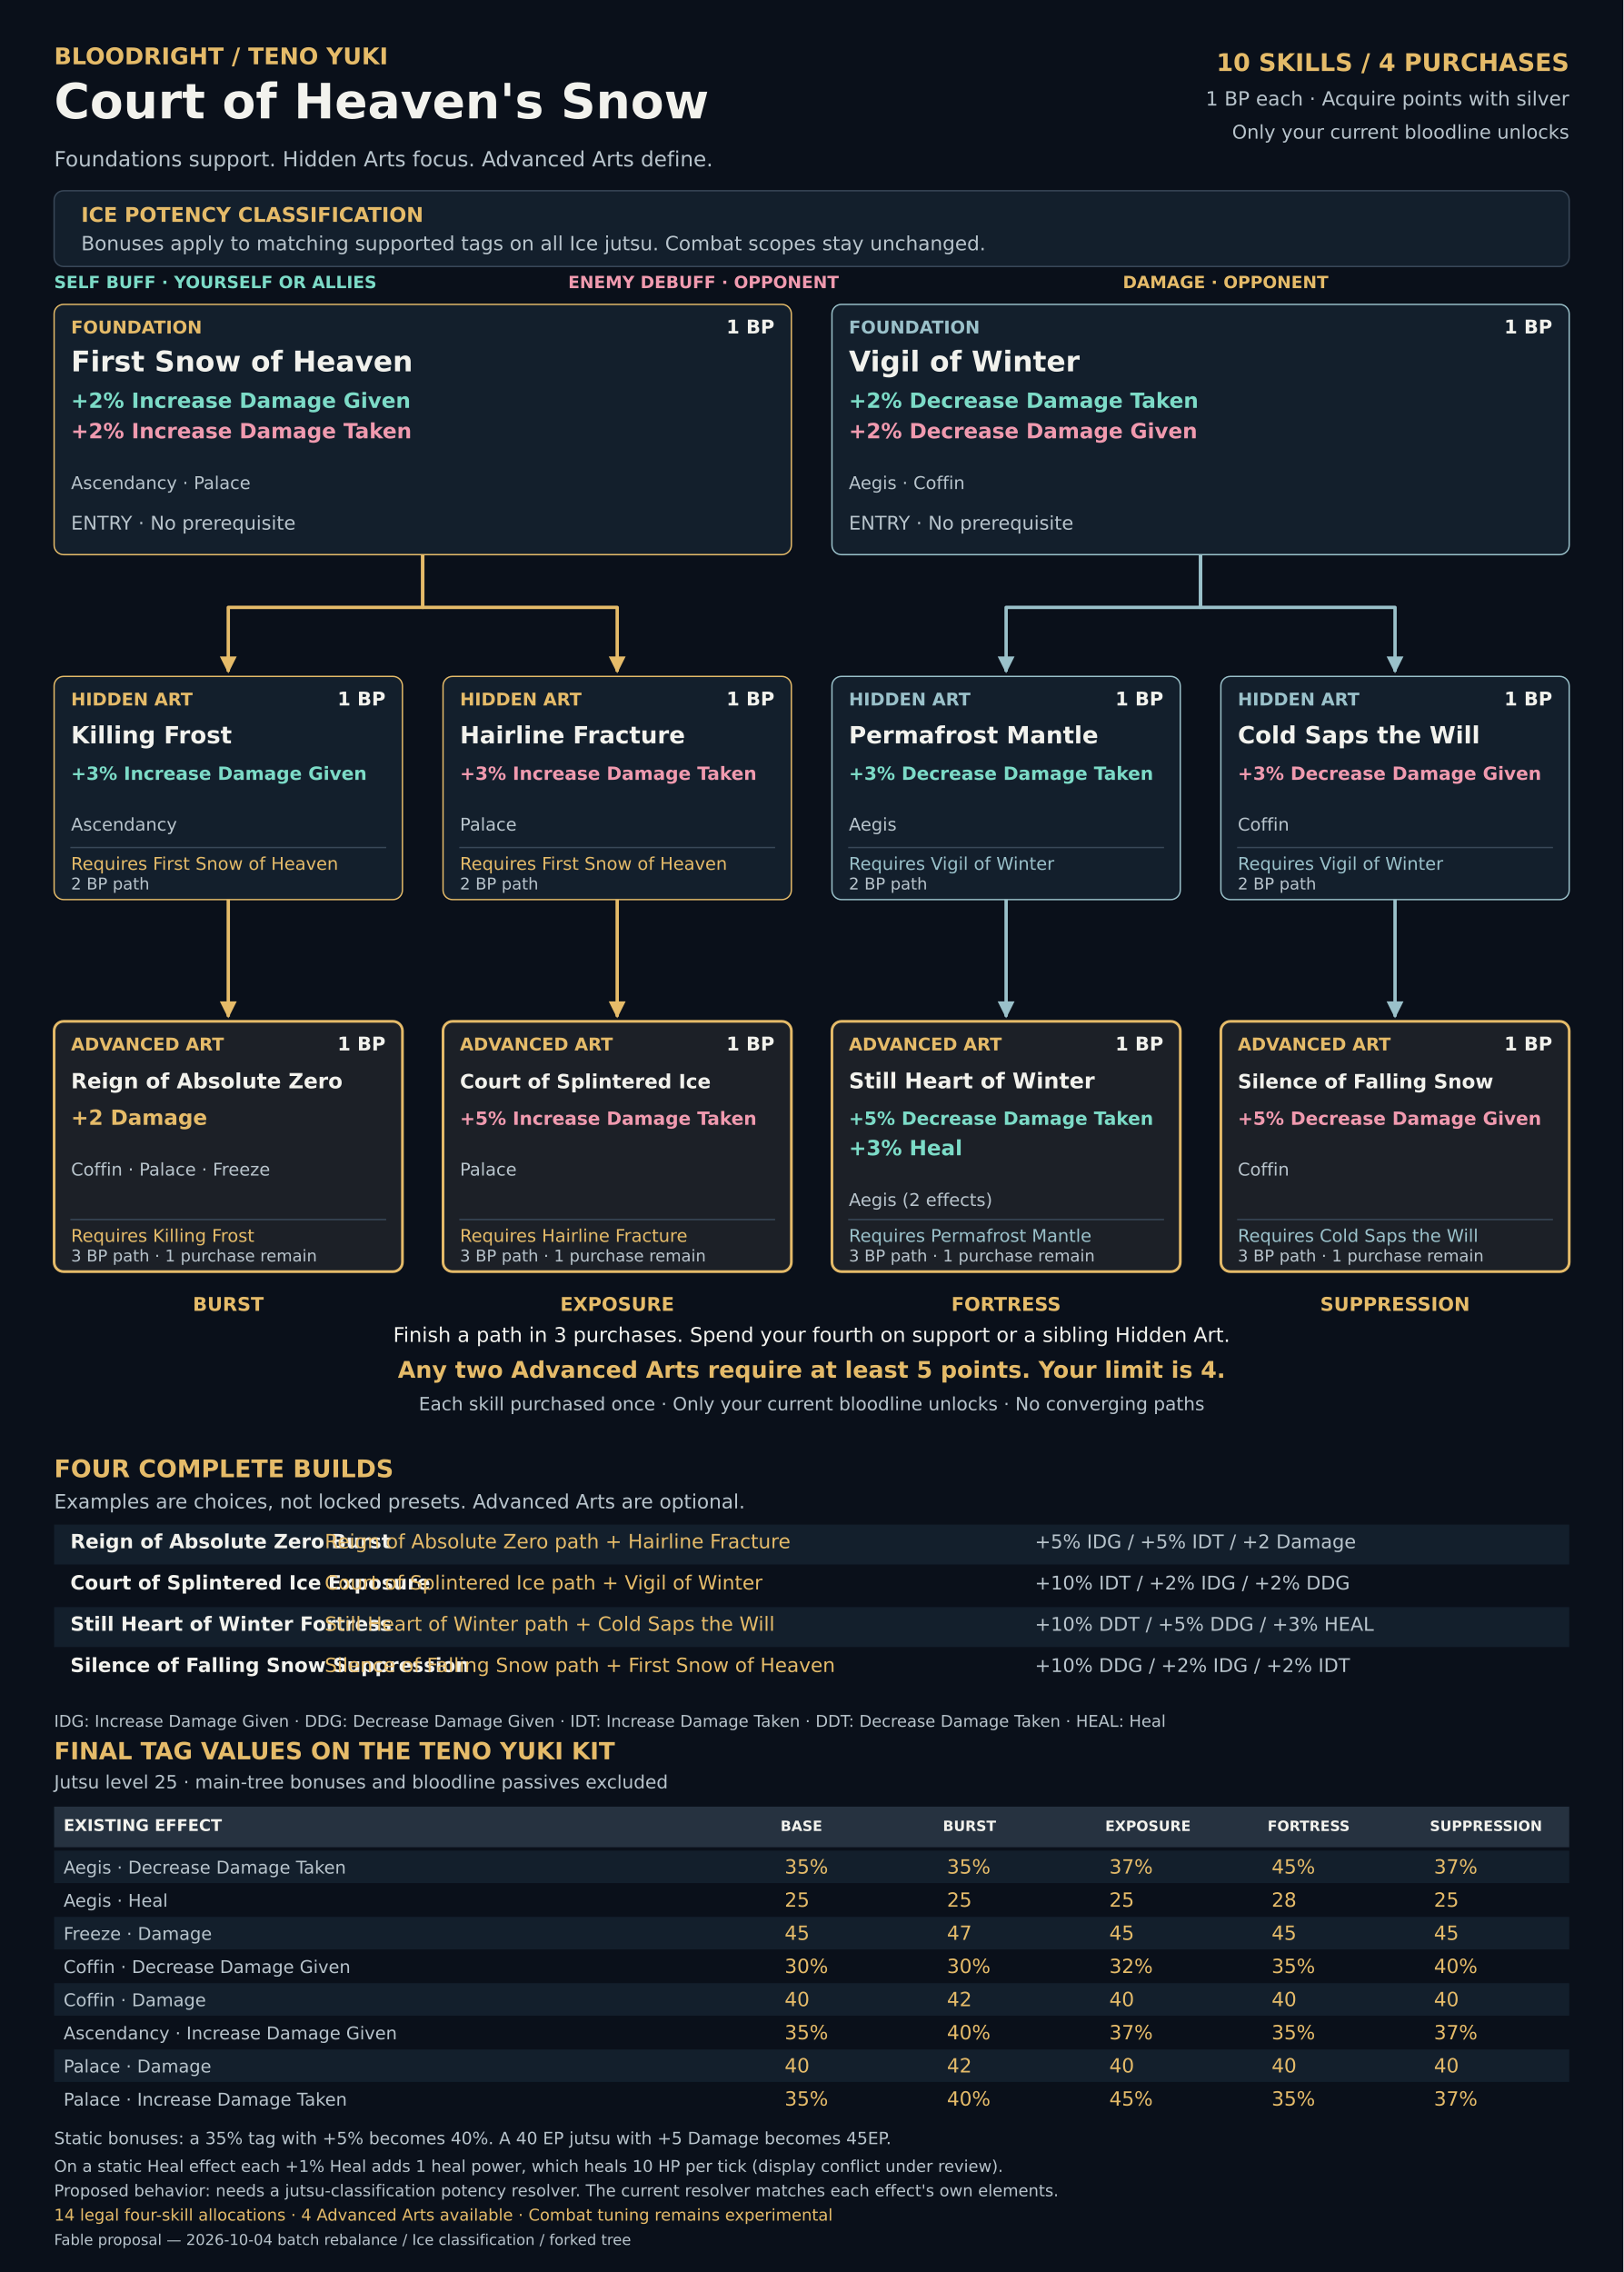
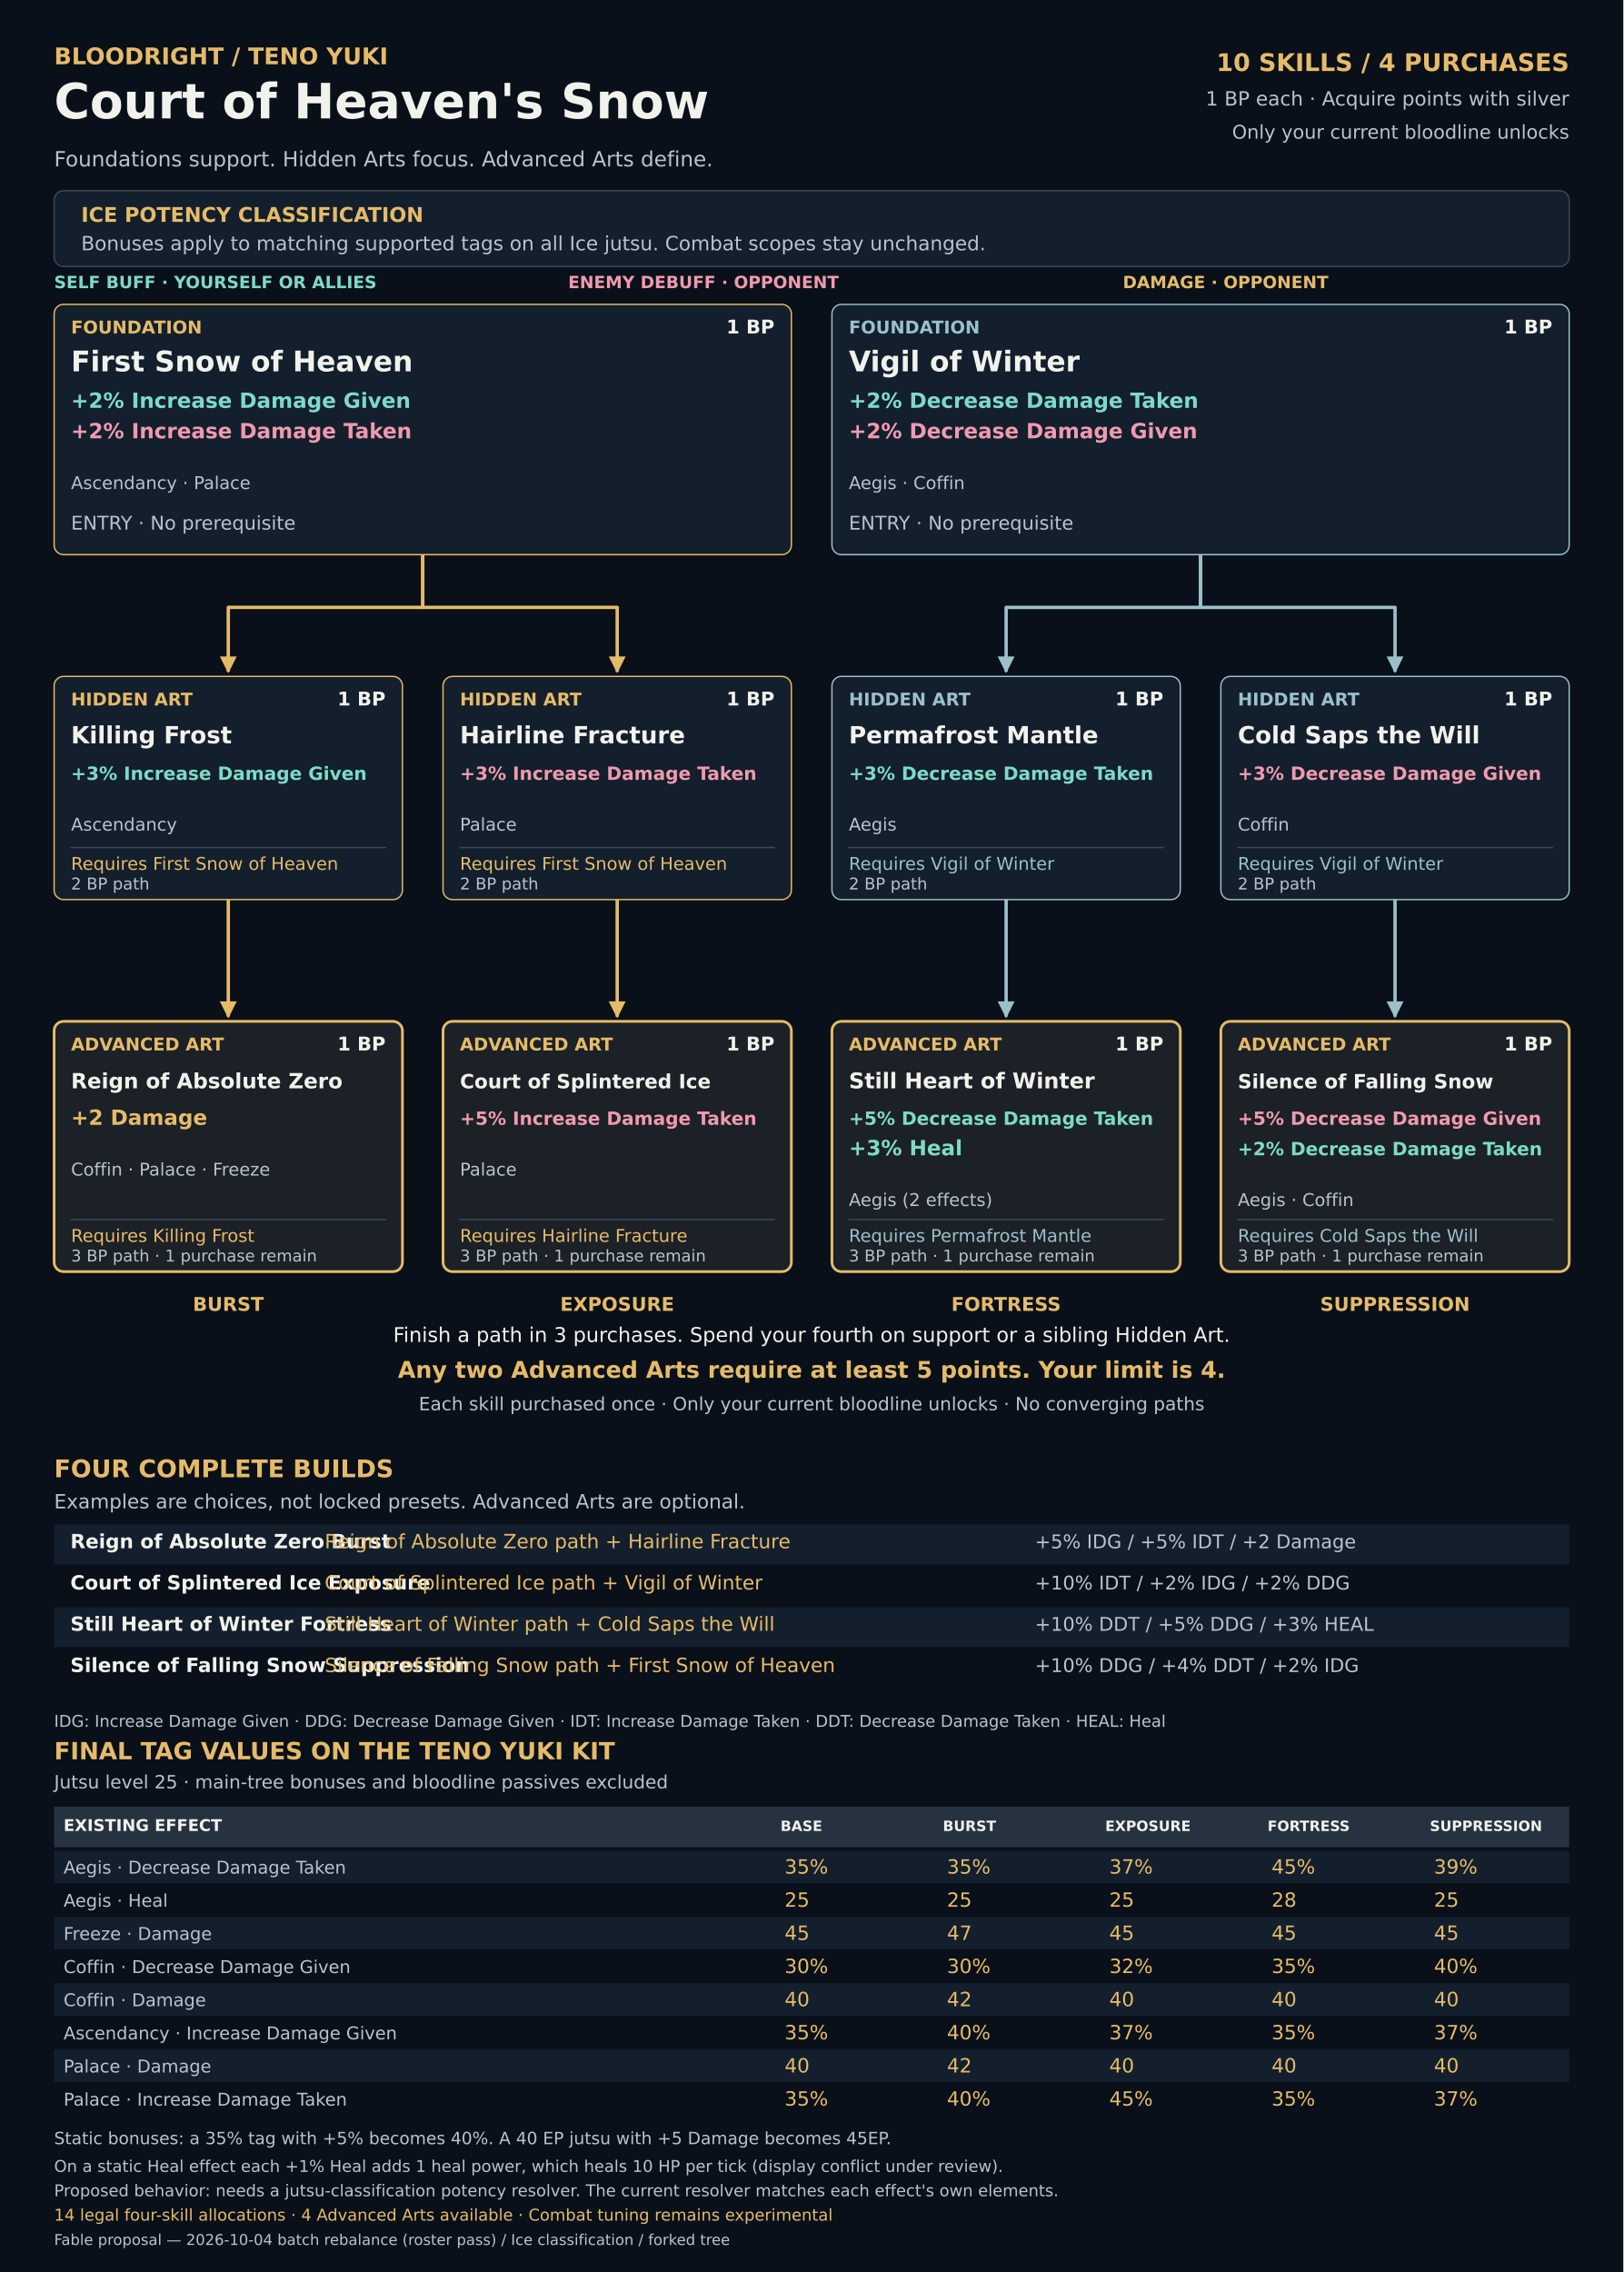
<svg xmlns="http://www.w3.org/2000/svg" width="2400" height="3359" viewBox="0 0 2400 3359" role="img" aria-labelledby="title desc">
  <defs>
    <marker id="arrow-0" viewBox="0 0 10 10" refX="9" refY="5" markerWidth="5" markerHeight="5" orient="auto">
      <path d="M0 0L10 5L0 10Z" fill="#e5bb69" />
    </marker>
    <marker id="arrow-1" viewBox="0 0 10 10" refX="9" refY="5" markerWidth="5" markerHeight="5" orient="auto">
      <path d="M0 0L10 5L0 10Z" fill="#9ac1ca" />
    </marker>
    <marker id="arrow-2" viewBox="0 0 10 10" refX="9" refY="5" markerWidth="5" markerHeight="5" orient="auto">
      <path d="M0 0L10 5L0 10Z" fill="#b8d98d" />
    </marker>
    <marker id="arrow-3" viewBox="0 0 10 10" refX="9" refY="5" markerWidth="5" markerHeight="5" orient="auto">
      <path d="M0 0L10 5L0 10Z" fill="#d9a6e0" />
    </marker>
  </defs>
  <g font-family="DejaVu Sans, sans-serif">
    <rect x="0" y="0" width="2400" height="3359" rx="0" fill="#0a101a" />
    <text x="80" y="95" font-size="34" font-weight="700" fill="#e5bb69" text-anchor="start">BLOODRIGHT / TENO YUKI</text>
    <text x="80" y="175" font-size="72" font-weight="700" fill="#f2f2ed" text-anchor="start">Court of Heaven's Snow</text>
    <text x="80" y="246" font-size="31" font-weight="400" fill="#b8c4cc" text-anchor="start">Foundations support. Hidden Arts focus. Advanced Arts define.</text>
    <text x="2320" y="105" font-size="36" font-weight="700" fill="#e5bb69" text-anchor="end">10 SKILLS  /  4 PURCHASES</text>
    <text x="2320" y="156" font-size="29" font-weight="400" fill="#b8c4cc" text-anchor="end">1 BP each · Acquire points with silver</text>
    <text x="2320" y="205" font-size="28" font-weight="400" fill="#b8c4cc" text-anchor="end">Only your current bloodline unlocks</text>
    <rect x="80" y="282" width="2240" height="112" rx="14" fill="#131f2c" stroke="#394858" stroke-width="2" />
    <text x="120" y="328" font-size="30" font-weight="700" fill="#e5bb69" text-anchor="start">ICE POTENCY CLASSIFICATION</text>
    <text x="120" y="370" font-size="29" font-weight="400" fill="#b8c4cc" text-anchor="start">Bonuses apply to matching supported tags on all Ice jutsu. Combat scopes stay unchanged.</text>
    <text x="80" y="426" font-size="25" font-weight="700" fill="#7cdbc7" text-anchor="start">SELF BUFF · YOURSELF OR ALLIES</text>
    <text x="840" y="426" font-size="25" font-weight="700" fill="#f09aaf" text-anchor="start">ENEMY DEBUFF · OPPONENT</text>
    <text x="1660" y="426" font-size="25" font-weight="700" fill="#e5bb69" text-anchor="start">DAMAGE · OPPONENT</text>
    <path id="edge-02-03" data-from="02" data-to="03" d="M337.5 1330 V1503" fill="none" stroke="#e5bb69" stroke-width="5" stroke-linejoin="round" marker-end="url(#arrow-0)" />
    <path id="edge-04-05" data-from="04" data-to="05" d="M912.5 1330 V1503" fill="none" stroke="#e5bb69" stroke-width="5" stroke-linejoin="round" marker-end="url(#arrow-0)" />
    <path id="edge-01-02" data-from="01" data-to="02" d="M625 820 V898 H337.5 V993" fill="none" stroke="#e5bb69" stroke-width="5" stroke-linejoin="round" marker-end="url(#arrow-0)" />
    <path id="edge-01-04" data-from="01" data-to="04" d="M625 820 V898 H912.5 V993" fill="none" stroke="#e5bb69" stroke-width="5" stroke-linejoin="round" marker-end="url(#arrow-0)" />
    <path id="edge-07-08" data-from="07" data-to="08" d="M1487.5 1330 V1503" fill="none" stroke="#9ac1ca" stroke-width="5" stroke-linejoin="round" marker-end="url(#arrow-1)" />
    <path id="edge-09-10" data-from="09" data-to="10" d="M2062.5 1330 V1503" fill="none" stroke="#9ac1ca" stroke-width="5" stroke-linejoin="round" marker-end="url(#arrow-1)" />
    <path id="edge-06-07" data-from="06" data-to="07" d="M1775 820 V898 H1487.5 V993" fill="none" stroke="#9ac1ca" stroke-width="5" stroke-linejoin="round" marker-end="url(#arrow-1)" />
    <path id="edge-06-09" data-from="06" data-to="09" d="M1775 820 V898 H2062.5 V993" fill="none" stroke="#9ac1ca" stroke-width="5" stroke-linejoin="round" marker-end="url(#arrow-1)" />
    <g id="node-01" data-cost="1" data-prerequisites="" data-potency-classification="Ice">
      <rect x="80" y="450" width="1090" height="370" rx="14" fill="#131f2c" stroke="#e5bb69" stroke-width="2" />
      <text x="105.0" y="493" font-size="26" font-weight="700" fill="#e5bb69" text-anchor="start">FOUNDATION</text>
      <text x="1145.0" y="493" font-size="28" font-weight="700" fill="#f2f2ed" text-anchor="end">1 BP</text>
      <text x="105.0" y="549" font-size="42" font-weight="700" fill="#f2f2ed" text-anchor="start">First Snow of Heaven</text>
      <text x="105.0" y="603" font-size="31" font-weight="700" fill="#7cdbc7" text-anchor="start">+2% Increase Damage Given</text>
      <text x="105.0" y="648" font-size="31" font-weight="700" fill="#f09aaf" text-anchor="start">+2% Increase Damage Taken</text>
      <text x="105.0" y="723" font-size="26" font-weight="400" fill="#b8c4cc" text-anchor="start">Ascendancy · Palace</text>
      <text x="105.0" y="783" font-size="28" font-weight="400" fill="#b8c4cc" text-anchor="start">ENTRY · No prerequisite</text>
    </g>
    <g id="node-06" data-cost="1" data-prerequisites="" data-potency-classification="Ice">
      <rect x="1230" y="450" width="1090" height="370" rx="14" fill="#131f2c" stroke="#9ac1ca" stroke-width="2" />
      <text x="1255.0" y="493" font-size="26" font-weight="700" fill="#9ac1ca" text-anchor="start">FOUNDATION</text>
      <text x="2295.0" y="493" font-size="28" font-weight="700" fill="#f2f2ed" text-anchor="end">1 BP</text>
      <text x="1255.0" y="549" font-size="42" font-weight="700" fill="#f2f2ed" text-anchor="start">Vigil of Winter</text>
      <text x="1255.0" y="603" font-size="31" font-weight="700" fill="#7cdbc7" text-anchor="start">+2% Decrease Damage Taken</text>
      <text x="1255.0" y="648" font-size="31" font-weight="700" fill="#f09aaf" text-anchor="start">+2% Decrease Damage Given</text>
      <text x="1255.0" y="723" font-size="26" font-weight="400" fill="#b8c4cc" text-anchor="start">Aegis · Coffin</text>
      <text x="1255.0" y="783" font-size="28" font-weight="400" fill="#b8c4cc" text-anchor="start">ENTRY · No prerequisite</text>
    </g>
    <g id="node-02" data-cost="1" data-prerequisites="01" data-potency-classification="Ice">
      <rect x="80" y="1000" width="515" height="330" rx="14" fill="#131f2c" stroke="#e5bb69" stroke-width="2" />
      <text x="105.0" y="1043" font-size="26" font-weight="700" fill="#e5bb69" text-anchor="start">HIDDEN ART</text>
      <text x="570.0" y="1043" font-size="28" font-weight="700" fill="#f2f2ed" text-anchor="end">1 BP</text>
      <text x="105.0" y="1099" font-size="35" font-weight="700" fill="#f2f2ed" text-anchor="start">Killing Frost</text>
      <text x="105.0" y="1153" font-size="27" font-weight="700" fill="#7cdbc7" text-anchor="start">+3% Increase Damage Given</text>
      <text x="105.0" y="1228" font-size="26" font-weight="400" fill="#b8c4cc" text-anchor="start">Ascendancy</text>
      <path d="M104 1253 L571 1253" fill="none" stroke="#394858" stroke-width="2" />
      <text x="105.0" y="1286" font-size="26" font-weight="400" fill="#e5bb69" text-anchor="start">Requires First Snow of Heaven</text>
      <text x="105.0" y="1315" font-size="24" font-weight="400" fill="#b8c4cc" text-anchor="start">2 BP path</text>
    </g>
    <g id="node-04" data-cost="1" data-prerequisites="01" data-potency-classification="Ice">
      <rect x="655" y="1000" width="515" height="330" rx="14" fill="#131f2c" stroke="#e5bb69" stroke-width="2" />
      <text x="680.0" y="1043" font-size="26" font-weight="700" fill="#e5bb69" text-anchor="start">HIDDEN ART</text>
      <text x="1145.0" y="1043" font-size="28" font-weight="700" fill="#f2f2ed" text-anchor="end">1 BP</text>
      <text x="680.0" y="1099" font-size="35" font-weight="700" fill="#f2f2ed" text-anchor="start">Hairline Fracture</text>
      <text x="680.0" y="1153" font-size="27" font-weight="700" fill="#f09aaf" text-anchor="start">+3% Increase Damage Taken</text>
      <text x="680.0" y="1228" font-size="26" font-weight="400" fill="#b8c4cc" text-anchor="start">Palace</text>
      <path d="M679 1253 L1146 1253" fill="none" stroke="#394858" stroke-width="2" />
      <text x="680.0" y="1286" font-size="26" font-weight="400" fill="#e5bb69" text-anchor="start">Requires First Snow of Heaven</text>
      <text x="680.0" y="1315" font-size="24" font-weight="400" fill="#b8c4cc" text-anchor="start">2 BP path</text>
    </g>
    <g id="node-07" data-cost="1" data-prerequisites="06" data-potency-classification="Ice">
      <rect x="1230" y="1000" width="515" height="330" rx="14" fill="#131f2c" stroke="#9ac1ca" stroke-width="2" />
      <text x="1255.0" y="1043" font-size="26" font-weight="700" fill="#9ac1ca" text-anchor="start">HIDDEN ART</text>
      <text x="1720.0" y="1043" font-size="28" font-weight="700" fill="#f2f2ed" text-anchor="end">1 BP</text>
      <text x="1255.0" y="1099" font-size="35" font-weight="700" fill="#f2f2ed" text-anchor="start">Permafrost Mantle</text>
      <text x="1255.0" y="1153" font-size="27" font-weight="700" fill="#7cdbc7" text-anchor="start">+3% Decrease Damage Taken</text>
      <text x="1255.0" y="1228" font-size="26" font-weight="400" fill="#b8c4cc" text-anchor="start">Aegis</text>
      <path d="M1254 1253 L1721 1253" fill="none" stroke="#394858" stroke-width="2" />
      <text x="1255.0" y="1286" font-size="26" font-weight="400" fill="#9ac1ca" text-anchor="start">Requires Vigil of Winter</text>
      <text x="1255.0" y="1315" font-size="24" font-weight="400" fill="#b8c4cc" text-anchor="start">2 BP path</text>
    </g>
    <g id="node-09" data-cost="1" data-prerequisites="06" data-potency-classification="Ice">
      <rect x="1805" y="1000" width="515" height="330" rx="14" fill="#131f2c" stroke="#9ac1ca" stroke-width="2" />
      <text x="1830.0" y="1043" font-size="26" font-weight="700" fill="#9ac1ca" text-anchor="start">HIDDEN ART</text>
      <text x="2295.0" y="1043" font-size="28" font-weight="700" fill="#f2f2ed" text-anchor="end">1 BP</text>
      <text x="1830.0" y="1099" font-size="35" font-weight="700" fill="#f2f2ed" text-anchor="start">Cold Saps the Will</text>
      <text x="1830.0" y="1153" font-size="27" font-weight="700" fill="#f09aaf" text-anchor="start">+3% Decrease Damage Given</text>
      <text x="1830.0" y="1228" font-size="26" font-weight="400" fill="#b8c4cc" text-anchor="start">Coffin</text>
      <path d="M1829 1253 L2296 1253" fill="none" stroke="#394858" stroke-width="2" />
      <text x="1830.0" y="1286" font-size="26" font-weight="400" fill="#9ac1ca" text-anchor="start">Requires Vigil of Winter</text>
      <text x="1830.0" y="1315" font-size="24" font-weight="400" fill="#b8c4cc" text-anchor="start">2 BP path</text>
    </g>
    <g id="node-03" data-cost="1" data-prerequisites="02" data-potency-classification="Ice">
      <rect x="80" y="1510" width="515" height="370" rx="14" fill="#1c2027" stroke="#e5bb69" stroke-width="4" />
      <text x="105.0" y="1553" font-size="26" font-weight="700" fill="#e5bb69" text-anchor="start">ADVANCED ART</text>
      <text x="570.0" y="1553" font-size="28" font-weight="700" fill="#f2f2ed" text-anchor="end">1 BP</text>
      <text x="105.0" y="1609" font-size="31" font-weight="700" fill="#f2f2ed" text-anchor="start">Reign of Absolute Zero</text>
      <text x="105.0" y="1663" font-size="31" font-weight="700" fill="#e5bb69" text-anchor="start">+2 Damage</text>
      <text x="105.0" y="1738" font-size="26" font-weight="400" fill="#b8c4cc" text-anchor="start">Coffin · Palace · Freeze</text>
      <path d="M104 1803 L571 1803" fill="none" stroke="#394858" stroke-width="2" />
      <text x="105.0" y="1836" font-size="26" font-weight="400" fill="#e5bb69" text-anchor="start">Requires Killing Frost</text>
      <text x="105.0" y="1865" font-size="24" font-weight="400" fill="#b8c4cc" text-anchor="start">3 BP path · 1 purchase remain</text>
    </g>
    <g id="node-05" data-cost="1" data-prerequisites="04" data-potency-classification="Ice">
      <rect x="655" y="1510" width="515" height="370" rx="14" fill="#1c2027" stroke="#e5bb69" stroke-width="4" />
      <text x="680.0" y="1553" font-size="26" font-weight="700" fill="#e5bb69" text-anchor="start">ADVANCED ART</text>
      <text x="1145.0" y="1553" font-size="28" font-weight="700" fill="#f2f2ed" text-anchor="end">1 BP</text>
      <text x="680.0" y="1609" font-size="29" font-weight="700" fill="#f2f2ed" text-anchor="start">Court of Splintered Ice</text>
      <text x="680.0" y="1663" font-size="27" font-weight="700" fill="#f09aaf" text-anchor="start">+5% Increase Damage Taken</text>
      <text x="680.0" y="1738" font-size="26" font-weight="400" fill="#b8c4cc" text-anchor="start">Palace</text>
      <path d="M679 1803 L1146 1803" fill="none" stroke="#394858" stroke-width="2" />
      <text x="680.0" y="1836" font-size="26" font-weight="400" fill="#e5bb69" text-anchor="start">Requires Hairline Fracture</text>
      <text x="680.0" y="1865" font-size="24" font-weight="400" fill="#b8c4cc" text-anchor="start">3 BP path · 1 purchase remain</text>
    </g>
    <g id="node-08" data-cost="1" data-prerequisites="07" data-potency-classification="Ice">
      <rect x="1230" y="1510" width="515" height="370" rx="14" fill="#1c2027" stroke="#e5bb69" stroke-width="4" />
      <text x="1255.0" y="1553" font-size="26" font-weight="700" fill="#e5bb69" text-anchor="start">ADVANCED ART</text>
      <text x="1720.0" y="1553" font-size="28" font-weight="700" fill="#f2f2ed" text-anchor="end">1 BP</text>
      <text x="1255.0" y="1609" font-size="32" font-weight="700" fill="#f2f2ed" text-anchor="start">Still Heart of Winter</text>
      <text x="1255.0" y="1663" font-size="27" font-weight="700" fill="#7cdbc7" text-anchor="start">+5% Decrease Damage Taken</text>
      <text x="1255.0" y="1708" font-size="31" font-weight="700" fill="#7cdbc7" text-anchor="start">+3% Heal</text>
      <text x="1255.0" y="1783" font-size="26" font-weight="400" fill="#b8c4cc" text-anchor="start">Aegis (2 effects)</text>
      <path d="M1254 1803 L1721 1803" fill="none" stroke="#394858" stroke-width="2" />
      <text x="1255.0" y="1836" font-size="26" font-weight="400" fill="#9ac1ca" text-anchor="start">Requires Permafrost Mantle</text>
      <text x="1255.0" y="1865" font-size="24" font-weight="400" fill="#b8c4cc" text-anchor="start">3 BP path · 1 purchase remain</text>
    </g>
    <g id="node-10" data-cost="1" data-prerequisites="09" data-potency-classification="Ice">
      <rect x="1805" y="1510" width="515" height="370" rx="14" fill="#1c2027" stroke="#e5bb69" stroke-width="4" />
      <text x="1830.0" y="1553" font-size="26" font-weight="700" fill="#e5bb69" text-anchor="start">ADVANCED ART</text>
      <text x="2295.0" y="1553" font-size="28" font-weight="700" fill="#f2f2ed" text-anchor="end">1 BP</text>
      <text x="1830.0" y="1609" font-size="29" font-weight="700" fill="#f2f2ed" text-anchor="start">Silence of Falling Snow</text>
      <text x="1830.0" y="1663" font-size="27" font-weight="700" fill="#f09aaf" text-anchor="start">+5% Decrease Damage Given</text>
-       <text x="1830.0" y="1738" font-size="26" font-weight="400" fill="#b8c4cc" text-anchor="start">Coffin</text>
+       <text x="1830.0" y="1708" font-size="27" font-weight="700" fill="#7cdbc7" text-anchor="start">+2% Decrease Damage Taken</text>
+       <text x="1830.0" y="1783" font-size="26" font-weight="400" fill="#b8c4cc" text-anchor="start">Aegis · Coffin</text>
      <path d="M1829 1803 L2296 1803" fill="none" stroke="#394858" stroke-width="2" />
      <text x="1830.0" y="1836" font-size="26" font-weight="400" fill="#9ac1ca" text-anchor="start">Requires Cold Saps the Will</text>
      <text x="1830.0" y="1865" font-size="24" font-weight="400" fill="#b8c4cc" text-anchor="start">3 BP path · 1 purchase remain</text>
    </g>
    <text x="337.5" y="1938" font-size="28" font-weight="700" fill="#e5bb69" text-anchor="middle">BURST</text>
    <text x="912.5" y="1938" font-size="28" font-weight="700" fill="#e5bb69" text-anchor="middle">EXPOSURE</text>
    <text x="1487.5" y="1938" font-size="28" font-weight="700" fill="#e5bb69" text-anchor="middle">FORTRESS</text>
    <text x="2062.5" y="1938" font-size="28" font-weight="700" fill="#e5bb69" text-anchor="middle">SUPPRESSION</text>
    <text x="1200.0" y="1984" font-size="30" font-weight="400" fill="#f2f2ed" text-anchor="middle">Finish a path in 3 purchases. Spend your fourth on support or a sibling Hidden Art.</text>
    <text x="1200.0" y="2037" font-size="34" font-weight="700" fill="#e5bb69" text-anchor="middle">Any two Advanced Arts require at least 5 points. Your limit is 4.</text>
    <text x="1200.0" y="2085" font-size="27" font-weight="400" fill="#b8c4cc" text-anchor="middle">Each skill purchased once · Only your current bloodline unlocks · No converging paths</text>
    <text x="80" y="2184" font-size="36" font-weight="700" fill="#e5bb69" text-anchor="start">FOUR COMPLETE BUILDS</text>
    <text x="80" y="2230" font-size="29" font-weight="400" fill="#b8c4cc" text-anchor="start">Examples are choices, not locked presets. Advanced Arts are optional.</text>
    <rect x="80" y="2254" width="2240" height="59" rx="0" fill="#131f2c" />
    <text x="104" y="2289" font-size="29" font-weight="700" fill="#f2f2ed" text-anchor="start">Reign of Absolute Zero Burst</text>
    <text x="480" y="2289" font-size="29" font-weight="400" fill="#e5bb69" text-anchor="start">Reign of Absolute Zero path + Hairline Fracture</text>
    <text x="1530" y="2289" font-size="28" font-weight="400" fill="#b8c4cc" text-anchor="start">+5% IDG / +5% IDT / +2 Damage</text>
    <rect x="80" y="2315" width="2240" height="59" rx="0" fill="#0a101a" />
    <text x="104" y="2350" font-size="29" font-weight="700" fill="#f2f2ed" text-anchor="start">Court of Splintered Ice Exposure</text>
    <text x="480" y="2350" font-size="29" font-weight="400" fill="#e5bb69" text-anchor="start">Court of Splintered Ice path + Vigil of Winter</text>
    <text x="1530" y="2350" font-size="28" font-weight="400" fill="#b8c4cc" text-anchor="start">+10% IDT / +2% IDG / +2% DDG</text>
    <rect x="80" y="2376" width="2240" height="59" rx="0" fill="#131f2c" />
    <text x="104" y="2411" font-size="29" font-weight="700" fill="#f2f2ed" text-anchor="start">Still Heart of Winter Fortress</text>
    <text x="480" y="2411" font-size="29" font-weight="400" fill="#e5bb69" text-anchor="start">Still Heart of Winter path + Cold Saps the Will</text>
    <text x="1530" y="2411" font-size="28" font-weight="400" fill="#b8c4cc" text-anchor="start">+10% DDT / +5% DDG / +3% HEAL</text>
    <rect x="80" y="2437" width="2240" height="59" rx="0" fill="#0a101a" />
    <text x="104" y="2472" font-size="29" font-weight="700" fill="#f2f2ed" text-anchor="start">Silence of Falling Snow Suppression</text>
    <text x="480" y="2472" font-size="29" font-weight="400" fill="#e5bb69" text-anchor="start">Silence of Falling Snow path + First Snow of Heaven</text>
-     <text x="1530" y="2472" font-size="28" font-weight="400" fill="#b8c4cc" text-anchor="start">+10% DDG / +2% IDG / +2% IDT</text>
+     <text x="1530" y="2472" font-size="28" font-weight="400" fill="#b8c4cc" text-anchor="start">+10% DDG / +4% DDT / +2% IDG</text>
    <text x="80" y="2553" font-size="24" font-weight="400" fill="#b8c4cc" text-anchor="start">IDG: Increase Damage Given · DDG: Decrease Damage Given · IDT: Increase Damage Taken · DDT: Decrease Damage Taken · HEAL: Heal</text>
    <text x="80" y="2601" font-size="35" font-weight="700" fill="#e5bb69" text-anchor="start">FINAL TAG VALUES ON THE TENO YUKI KIT</text>
    <text x="80" y="2644" font-size="27" font-weight="400" fill="#b8c4cc" text-anchor="start">Jutsu level 25 · main-tree bonuses and bloodline passives excluded</text>
    <rect x="80" y="2671" width="2240" height="60" rx="0" fill="#263240" />
    <text x="94" y="2707" font-size="24" font-weight="700" fill="#f2f2ed" text-anchor="start">EXISTING EFFECT</text>
    <text x="1154.0" y="2707" font-size="21" font-weight="700" fill="#f2f2ed" text-anchor="start">BASE</text>
    <text x="1394.0" y="2707" font-size="21" font-weight="700" fill="#f2f2ed" text-anchor="start">BURST</text>
    <text x="1634.0" y="2707" font-size="21" font-weight="700" fill="#f2f2ed" text-anchor="start">EXPOSURE</text>
    <text x="1874.0" y="2707" font-size="21" font-weight="700" fill="#f2f2ed" text-anchor="start">FORTRESS</text>
    <text x="2114.0" y="2707" font-size="21" font-weight="700" fill="#f2f2ed" text-anchor="start">SUPPRESSION</text>
    <rect x="80" y="2736" width="2240" height="48" rx="0" fill="#131f2c" />
    <text x="94" y="2770" font-size="26" font-weight="400" fill="#b8c4cc" text-anchor="start">Aegis · Decrease Damage Taken</text>
    <text x="1160.0" y="2770" font-size="29" font-weight="400" fill="#e5bb69" text-anchor="start">35%</text>
    <text x="1400.0" y="2770" font-size="29" font-weight="400" fill="#e5bb69" text-anchor="start">35%</text>
    <text x="1640.0" y="2770" font-size="29" font-weight="400" fill="#e5bb69" text-anchor="start">37%</text>
    <text x="1880.0" y="2770" font-size="29" font-weight="400" fill="#e5bb69" text-anchor="start">45%</text>
-     <text x="2120.0" y="2770" font-size="29" font-weight="400" fill="#e5bb69" text-anchor="start">37%</text>
+     <text x="2120.0" y="2770" font-size="29" font-weight="400" fill="#e5bb69" text-anchor="start">39%</text>
    <text x="94" y="2819" font-size="26" font-weight="400" fill="#b8c4cc" text-anchor="start">Aegis · Heal</text>
    <text x="1160.0" y="2819" font-size="29" font-weight="400" fill="#e5bb69" text-anchor="start">25</text>
    <text x="1400.0" y="2819" font-size="29" font-weight="400" fill="#e5bb69" text-anchor="start">25</text>
    <text x="1640.0" y="2819" font-size="29" font-weight="400" fill="#e5bb69" text-anchor="start">25</text>
    <text x="1880.0" y="2819" font-size="29" font-weight="400" fill="#e5bb69" text-anchor="start">28</text>
    <text x="2120.0" y="2819" font-size="29" font-weight="400" fill="#e5bb69" text-anchor="start">25</text>
    <rect x="80" y="2834" width="2240" height="48" rx="0" fill="#131f2c" />
    <text x="94" y="2868" font-size="26" font-weight="400" fill="#b8c4cc" text-anchor="start">Freeze · Damage</text>
    <text x="1160.0" y="2868" font-size="29" font-weight="400" fill="#e5bb69" text-anchor="start">45</text>
    <text x="1400.0" y="2868" font-size="29" font-weight="400" fill="#e5bb69" text-anchor="start">47</text>
    <text x="1640.0" y="2868" font-size="29" font-weight="400" fill="#e5bb69" text-anchor="start">45</text>
    <text x="1880.0" y="2868" font-size="29" font-weight="400" fill="#e5bb69" text-anchor="start">45</text>
    <text x="2120.0" y="2868" font-size="29" font-weight="400" fill="#e5bb69" text-anchor="start">45</text>
    <text x="94" y="2917" font-size="26" font-weight="400" fill="#b8c4cc" text-anchor="start">Coffin · Decrease Damage Given</text>
    <text x="1160.0" y="2917" font-size="29" font-weight="400" fill="#e5bb69" text-anchor="start">30%</text>
    <text x="1400.0" y="2917" font-size="29" font-weight="400" fill="#e5bb69" text-anchor="start">30%</text>
    <text x="1640.0" y="2917" font-size="29" font-weight="400" fill="#e5bb69" text-anchor="start">32%</text>
    <text x="1880.0" y="2917" font-size="29" font-weight="400" fill="#e5bb69" text-anchor="start">35%</text>
    <text x="2120.0" y="2917" font-size="29" font-weight="400" fill="#e5bb69" text-anchor="start">40%</text>
    <rect x="80" y="2932" width="2240" height="48" rx="0" fill="#131f2c" />
    <text x="94" y="2966" font-size="26" font-weight="400" fill="#b8c4cc" text-anchor="start">Coffin · Damage</text>
    <text x="1160.0" y="2966" font-size="29" font-weight="400" fill="#e5bb69" text-anchor="start">40</text>
    <text x="1400.0" y="2966" font-size="29" font-weight="400" fill="#e5bb69" text-anchor="start">42</text>
    <text x="1640.0" y="2966" font-size="29" font-weight="400" fill="#e5bb69" text-anchor="start">40</text>
    <text x="1880.0" y="2966" font-size="29" font-weight="400" fill="#e5bb69" text-anchor="start">40</text>
    <text x="2120.0" y="2966" font-size="29" font-weight="400" fill="#e5bb69" text-anchor="start">40</text>
    <text x="94" y="3015" font-size="26" font-weight="400" fill="#b8c4cc" text-anchor="start">Ascendancy · Increase Damage Given</text>
    <text x="1160.0" y="3015" font-size="29" font-weight="400" fill="#e5bb69" text-anchor="start">35%</text>
    <text x="1400.0" y="3015" font-size="29" font-weight="400" fill="#e5bb69" text-anchor="start">40%</text>
    <text x="1640.0" y="3015" font-size="29" font-weight="400" fill="#e5bb69" text-anchor="start">37%</text>
    <text x="1880.0" y="3015" font-size="29" font-weight="400" fill="#e5bb69" text-anchor="start">35%</text>
    <text x="2120.0" y="3015" font-size="29" font-weight="400" fill="#e5bb69" text-anchor="start">37%</text>
    <rect x="80" y="3030" width="2240" height="48" rx="0" fill="#131f2c" />
    <text x="94" y="3064" font-size="26" font-weight="400" fill="#b8c4cc" text-anchor="start">Palace · Damage</text>
    <text x="1160.0" y="3064" font-size="29" font-weight="400" fill="#e5bb69" text-anchor="start">40</text>
    <text x="1400.0" y="3064" font-size="29" font-weight="400" fill="#e5bb69" text-anchor="start">42</text>
    <text x="1640.0" y="3064" font-size="29" font-weight="400" fill="#e5bb69" text-anchor="start">40</text>
    <text x="1880.0" y="3064" font-size="29" font-weight="400" fill="#e5bb69" text-anchor="start">40</text>
    <text x="2120.0" y="3064" font-size="29" font-weight="400" fill="#e5bb69" text-anchor="start">40</text>
    <text x="94" y="3113" font-size="26" font-weight="400" fill="#b8c4cc" text-anchor="start">Palace · Increase Damage Taken</text>
    <text x="1160.0" y="3113" font-size="29" font-weight="400" fill="#e5bb69" text-anchor="start">35%</text>
    <text x="1400.0" y="3113" font-size="29" font-weight="400" fill="#e5bb69" text-anchor="start">40%</text>
    <text x="1640.0" y="3113" font-size="29" font-weight="400" fill="#e5bb69" text-anchor="start">45%</text>
    <text x="1880.0" y="3113" font-size="29" font-weight="400" fill="#e5bb69" text-anchor="start">35%</text>
    <text x="2120.0" y="3113" font-size="29" font-weight="400" fill="#e5bb69" text-anchor="start">37%</text>
    <text x="80" y="3170" font-size="25" font-weight="400" fill="#b8c4cc" text-anchor="start">Static bonuses: a 35% tag with +5% becomes 40%. A 40 EP jutsu with +5 Damage becomes 45EP.</text>
    <text x="80" y="3211" font-size="24" font-weight="400" fill="#b8c4cc" text-anchor="start">On a static Heal effect each +1% Heal adds 1 heal power, which heals 10 HP per tick (display conflict under review).</text>
    <text x="80" y="3247" font-size="24" font-weight="400" fill="#b8c4cc" text-anchor="start">Proposed behavior: needs a jutsu-classification potency resolver. The current resolver matches each effect's own elements.</text>
    <text x="80" y="3283" font-size="24" font-weight="400" fill="#e5bb69" text-anchor="start">14 legal four-skill allocations · 4 Advanced Arts available · Combat tuning remains experimental</text>
-     <text x="80" y="3319" font-size="22" font-weight="400" fill="#b8c4cc" text-anchor="start">Fable proposal — 2026-10-04 batch rebalance / Ice classification / forked tree</text>
+     <text x="80" y="3319" font-size="22" font-weight="400" fill="#b8c4cc" text-anchor="start">Fable proposal — 2026-10-04 batch rebalance (roster pass) / Ice classification / forked tree</text>
  </g>
</svg>
